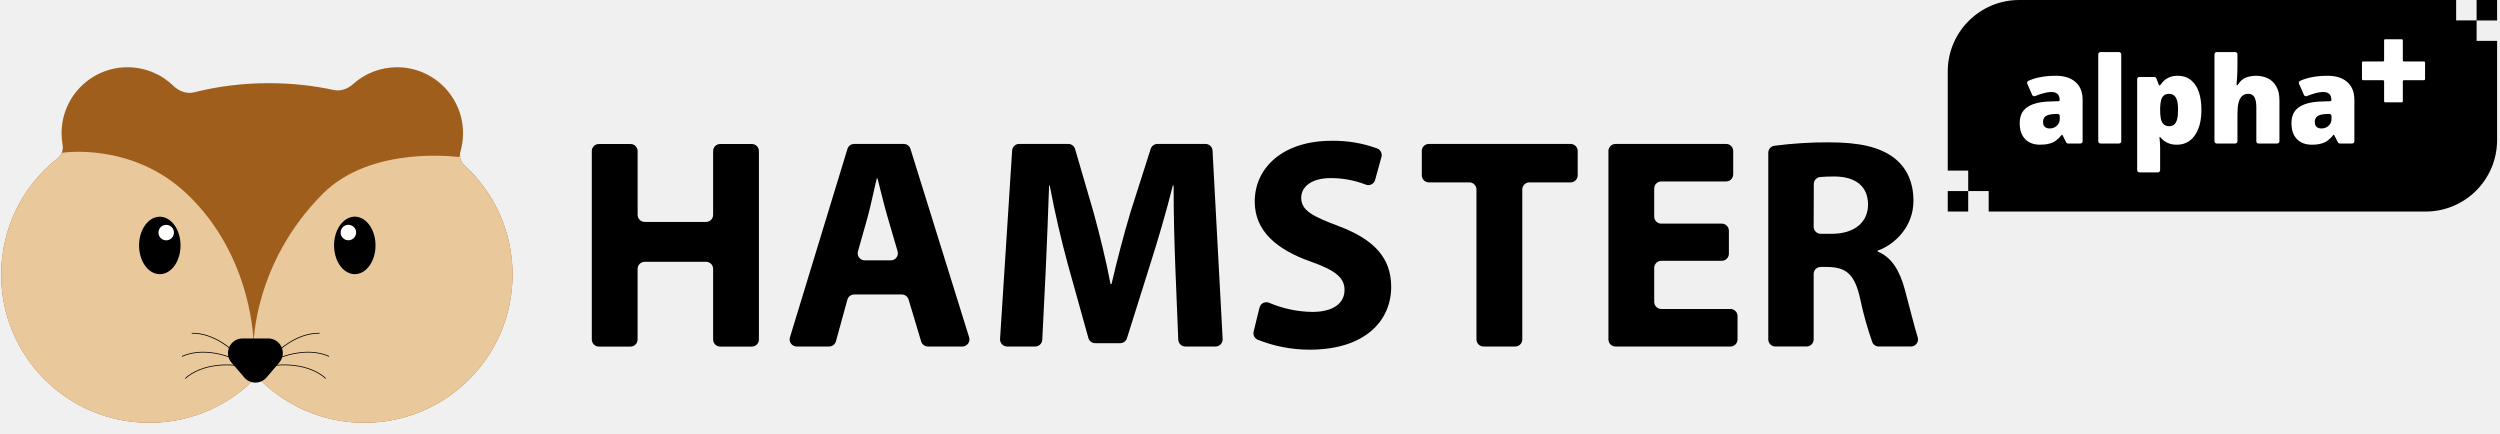
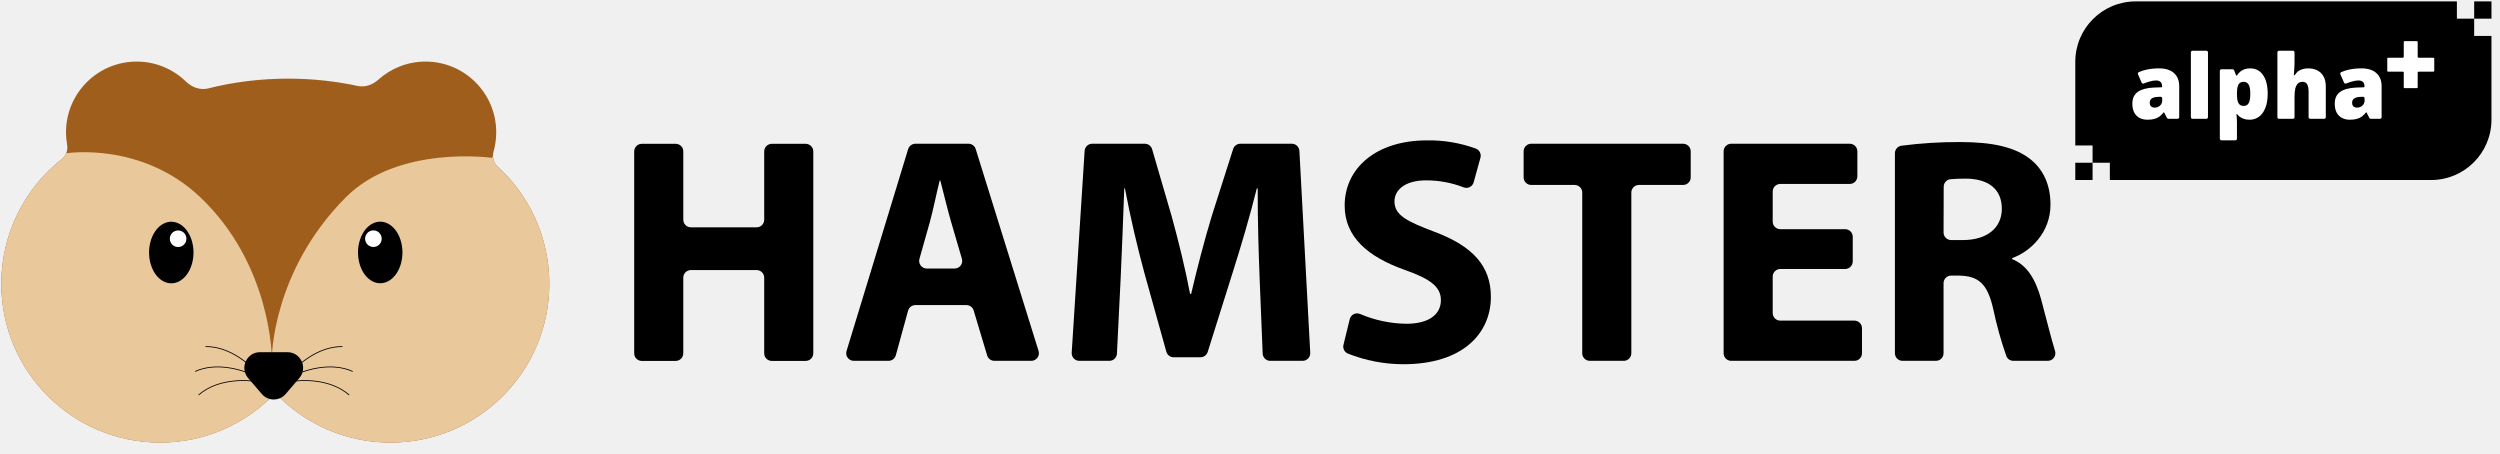
- <svg xmlns="http://www.w3.org/2000/svg" width="225" height="39" viewBox="0 0 225 39" fill="none">
-   <path d="M57.386 13.596V19.334C57.386 19.504 57.453 19.666 57.573 19.786C57.693 19.906 57.855 19.973 58.025 19.973H63.547C63.631 19.973 63.713 19.956 63.791 19.924C63.868 19.891 63.938 19.844 63.996 19.785C64.055 19.726 64.102 19.655 64.133 19.578C64.165 19.501 64.181 19.418 64.181 19.334V13.599C64.181 13.515 64.197 13.431 64.229 13.354C64.261 13.276 64.308 13.206 64.367 13.146C64.427 13.087 64.497 13.04 64.575 13.008C64.652 12.976 64.736 12.96 64.82 12.96H67.666C67.75 12.96 67.833 12.976 67.91 13.009C67.988 13.041 68.058 13.088 68.117 13.147C68.176 13.207 68.223 13.277 68.255 13.354C68.287 13.432 68.303 13.515 68.303 13.599V30.553C68.303 30.637 68.287 30.72 68.255 30.797C68.223 30.875 68.176 30.945 68.117 31.005C68.058 31.064 67.988 31.111 67.91 31.143C67.833 31.175 67.75 31.192 67.666 31.192H64.82C64.736 31.192 64.652 31.176 64.575 31.144C64.497 31.112 64.427 31.065 64.367 31.005C64.308 30.946 64.261 30.875 64.229 30.798C64.197 30.72 64.181 30.637 64.181 30.553V24.198C64.181 24.03 64.114 23.868 63.995 23.749C63.875 23.629 63.714 23.562 63.545 23.562H58.022C57.853 23.562 57.691 23.629 57.571 23.748C57.452 23.868 57.384 24.029 57.383 24.198V30.553C57.384 30.637 57.367 30.72 57.336 30.797C57.304 30.875 57.257 30.945 57.198 31.005C57.139 31.064 57.069 31.111 56.991 31.143C56.914 31.175 56.831 31.192 56.747 31.192H53.9C53.816 31.192 53.733 31.176 53.656 31.144C53.578 31.112 53.507 31.065 53.448 31.005C53.389 30.946 53.342 30.875 53.31 30.798C53.278 30.72 53.261 30.637 53.262 30.553V13.599C53.261 13.515 53.278 13.431 53.31 13.354C53.342 13.276 53.389 13.206 53.448 13.146C53.507 13.087 53.578 13.04 53.656 13.008C53.733 12.976 53.816 12.96 53.9 12.96H56.755C56.922 12.961 57.083 13.029 57.201 13.148C57.319 13.267 57.386 13.428 57.386 13.596V13.596Z" fill="black" />
-   <path d="M76.264 26.972L75.234 30.717C75.197 30.851 75.116 30.97 75.005 31.054C74.895 31.139 74.759 31.184 74.62 31.185H71.704C71.604 31.185 71.506 31.162 71.417 31.117C71.328 31.072 71.25 31.007 71.191 30.927C71.132 30.846 71.092 30.753 71.075 30.655C71.059 30.557 71.065 30.456 71.095 30.36L76.269 13.404C76.308 13.273 76.389 13.159 76.499 13.078C76.608 12.997 76.741 12.953 76.877 12.953H81.333C81.469 12.953 81.602 12.996 81.712 13.077C81.821 13.158 81.902 13.271 81.942 13.401L87.222 30.358C87.252 30.453 87.258 30.555 87.242 30.653C87.225 30.751 87.186 30.845 87.126 30.925C87.067 31.005 86.99 31.071 86.901 31.116C86.812 31.161 86.713 31.185 86.614 31.185H83.512C83.375 31.185 83.241 31.14 83.132 31.058C83.022 30.976 82.942 30.861 82.903 30.729L81.772 26.957C81.733 26.826 81.652 26.711 81.542 26.629C81.433 26.547 81.299 26.503 81.162 26.504H76.88C76.74 26.503 76.604 26.548 76.492 26.633C76.381 26.717 76.3 26.837 76.264 26.972ZM80.172 23.432C80.271 23.432 80.369 23.409 80.457 23.365C80.546 23.321 80.623 23.256 80.682 23.177C80.741 23.098 80.781 23.007 80.799 22.91C80.817 22.812 80.811 22.712 80.784 22.617L79.888 19.558C79.573 18.481 79.251 17.114 78.972 16.047H78.915C78.647 17.119 78.373 18.503 78.081 19.563L77.217 22.622C77.19 22.717 77.185 22.817 77.204 22.913C77.222 23.01 77.262 23.102 77.322 23.18C77.381 23.258 77.458 23.322 77.547 23.366C77.635 23.409 77.732 23.432 77.831 23.432H80.172Z" fill="black" />
-   <path d="M105.786 24.212C105.702 22.001 105.618 19.374 105.628 16.701H105.553C104.972 19.035 104.207 21.627 103.521 23.778L101.427 30.44C101.386 30.569 101.306 30.682 101.197 30.762C101.088 30.842 100.956 30.885 100.82 30.885H98.568C98.429 30.885 98.293 30.84 98.183 30.756C98.072 30.672 97.992 30.554 97.954 30.42L96.12 23.84C95.533 21.694 94.926 19.105 94.476 16.701H94.419C94.327 19.176 94.226 21.996 94.117 24.266L93.805 30.578C93.797 30.742 93.727 30.896 93.608 31.009C93.49 31.122 93.332 31.185 93.169 31.185H90.641C90.554 31.185 90.468 31.167 90.388 31.132C90.308 31.097 90.236 31.047 90.177 30.983C90.117 30.919 90.071 30.845 90.042 30.762C90.012 30.681 90 30.593 90.005 30.506L91.092 13.55C91.102 13.388 91.173 13.236 91.292 13.125C91.41 13.014 91.566 12.953 91.728 12.953H96.147C96.284 12.953 96.418 12.998 96.528 13.081C96.639 13.163 96.719 13.279 96.758 13.411L98.402 19.048C98.979 21.137 99.541 23.427 99.949 25.566H100.036C100.531 23.454 101.152 21.05 101.768 19.02L103.563 13.396C103.605 13.268 103.685 13.156 103.794 13.076C103.903 12.996 104.035 12.953 104.17 12.953H108.492C108.655 12.953 108.812 13.015 108.931 13.128C109.049 13.24 109.12 13.394 109.128 13.557L110.039 30.514C110.043 30.6 110.03 30.687 110 30.768C109.97 30.849 109.924 30.923 109.865 30.986C109.805 31.048 109.733 31.098 109.654 31.133C109.575 31.167 109.489 31.185 109.403 31.185H106.68C106.515 31.185 106.357 31.121 106.238 31.007C106.12 30.893 106.05 30.738 106.044 30.573L105.786 24.212Z" fill="black" />
-   <path d="M113.355 27.683C113.377 27.593 113.418 27.509 113.476 27.437C113.534 27.365 113.607 27.306 113.69 27.265C113.773 27.224 113.864 27.202 113.957 27.2C114.049 27.198 114.141 27.215 114.226 27.252C115.456 27.777 116.776 28.055 118.113 28.072C120.004 28.072 121.009 27.285 121.009 26.091C121.009 24.97 120.137 24.312 117.957 23.542C114.914 22.462 112.926 20.806 112.926 18.143C112.926 15.034 115.536 12.672 119.823 12.672C121.228 12.645 122.625 12.878 123.945 13.36C124.093 13.418 124.214 13.528 124.285 13.67C124.357 13.811 124.373 13.975 124.331 14.127L123.761 16.19C123.739 16.275 123.698 16.355 123.643 16.424C123.588 16.492 123.518 16.549 123.44 16.589C123.361 16.63 123.275 16.653 123.186 16.658C123.098 16.663 123.01 16.649 122.927 16.618C121.918 16.226 120.844 16.026 119.761 16.029C117.966 16.029 117.11 16.86 117.11 17.791C117.11 18.95 118.12 19.462 120.484 20.353C123.702 21.561 125.207 23.237 125.207 25.814C125.207 28.857 122.875 31.471 117.858 31.471C116.258 31.47 114.672 31.165 113.186 30.572C113.048 30.511 112.936 30.403 112.871 30.267C112.806 30.13 112.791 29.975 112.83 29.829L113.355 27.683Z" fill="black" />
-   <path d="M132.243 16.414H128.6C128.516 16.414 128.433 16.398 128.355 16.366C128.278 16.334 128.208 16.287 128.148 16.228C128.089 16.169 128.042 16.099 128.01 16.022C127.977 15.944 127.961 15.861 127.961 15.778V13.592C127.961 13.508 127.977 13.425 128.009 13.347C128.041 13.269 128.088 13.199 128.147 13.139C128.207 13.08 128.277 13.033 128.355 13.001C128.432 12.969 128.516 12.953 128.6 12.953H141.356C141.439 12.953 141.522 12.97 141.6 13.002C141.677 13.034 141.747 13.081 141.806 13.14C141.865 13.2 141.912 13.27 141.944 13.348C141.976 13.425 141.992 13.508 141.992 13.592V15.778C141.992 15.946 141.925 16.108 141.806 16.227C141.686 16.347 141.524 16.414 141.356 16.414H137.642C137.559 16.414 137.476 16.43 137.398 16.462C137.321 16.495 137.251 16.542 137.192 16.601C137.133 16.66 137.086 16.731 137.054 16.808C137.022 16.886 137.006 16.969 137.006 17.052V30.546C137.007 30.63 136.99 30.713 136.959 30.79C136.927 30.868 136.88 30.938 136.821 30.998C136.762 31.057 136.691 31.104 136.614 31.136C136.537 31.168 136.454 31.185 136.37 31.185H133.518C133.435 31.185 133.352 31.168 133.274 31.136C133.197 31.104 133.127 31.057 133.068 30.998C133.009 30.938 132.962 30.868 132.93 30.79C132.898 30.713 132.882 30.63 132.882 30.546V17.052C132.882 16.969 132.866 16.886 132.834 16.808C132.801 16.731 132.754 16.66 132.695 16.601C132.636 16.542 132.565 16.495 132.488 16.462C132.41 16.43 132.327 16.414 132.243 16.414Z" fill="black" />
-   <path d="M154.962 23.471H149.516C149.347 23.472 149.185 23.54 149.066 23.659C148.946 23.779 148.879 23.941 148.879 24.11V27.17C148.879 27.253 148.895 27.336 148.927 27.414C148.959 27.491 149.006 27.562 149.065 27.621C149.124 27.68 149.194 27.727 149.272 27.76C149.349 27.792 149.432 27.808 149.516 27.808H155.741C155.91 27.808 156.072 27.875 156.191 27.995C156.311 28.114 156.378 28.276 156.378 28.445V30.546C156.378 30.63 156.362 30.713 156.33 30.79C156.298 30.868 156.251 30.938 156.192 30.998C156.133 31.057 156.063 31.104 155.985 31.136C155.908 31.168 155.825 31.185 155.741 31.185H145.394C145.31 31.185 145.227 31.168 145.15 31.136C145.073 31.104 145.002 31.057 144.943 30.998C144.884 30.938 144.837 30.868 144.806 30.79C144.774 30.713 144.757 30.63 144.758 30.546V13.592C144.757 13.508 144.774 13.425 144.806 13.348C144.837 13.27 144.884 13.2 144.943 13.14C145.002 13.081 145.073 13.034 145.15 13.002C145.227 12.97 145.31 12.953 145.394 12.953H155.35C155.52 12.953 155.682 13.02 155.802 13.14C155.922 13.26 155.989 13.422 155.989 13.592V15.694C155.988 15.862 155.921 16.024 155.801 16.143C155.681 16.263 155.519 16.33 155.35 16.33H149.516C149.432 16.33 149.349 16.346 149.272 16.378C149.194 16.41 149.124 16.457 149.065 16.517C149.006 16.576 148.959 16.647 148.927 16.724C148.895 16.802 148.879 16.884 148.879 16.968V19.491C148.879 19.66 148.946 19.821 149.066 19.941C149.185 20.06 149.347 20.127 149.516 20.127H154.962C155.131 20.128 155.293 20.195 155.413 20.315C155.532 20.434 155.6 20.596 155.6 20.766V22.835C155.6 23.004 155.532 23.166 155.412 23.285C155.293 23.404 155.131 23.471 154.962 23.471V23.471Z" fill="black" />
-   <path d="M159.145 13.749C159.145 13.595 159.201 13.446 159.303 13.33C159.405 13.213 159.546 13.138 159.699 13.118C161.332 12.906 162.976 12.803 164.623 12.811C167.326 12.811 169.22 13.224 170.522 14.254C171.611 15.121 172.21 16.4 172.21 18.076C172.21 20.386 170.559 21.995 168.992 22.557V22.643C170.257 23.153 170.972 24.361 171.428 26.037C171.849 27.58 172.262 29.297 172.594 30.36C172.623 30.455 172.63 30.556 172.613 30.654C172.596 30.752 172.557 30.845 172.498 30.926C172.438 31.006 172.361 31.071 172.272 31.116C172.183 31.161 172.084 31.184 171.985 31.184H169.093C168.967 31.186 168.843 31.149 168.737 31.079C168.632 31.008 168.551 30.908 168.504 30.79C168.061 29.529 167.701 28.241 167.425 26.933C166.93 24.656 166.15 24.047 164.454 24.025H163.865C163.696 24.025 163.534 24.093 163.415 24.213C163.296 24.332 163.229 24.494 163.229 24.663V30.545C163.229 30.629 163.213 30.712 163.181 30.79C163.149 30.867 163.102 30.938 163.043 30.997C162.983 31.057 162.913 31.104 162.835 31.136C162.758 31.168 162.674 31.184 162.59 31.184H159.781C159.697 31.184 159.614 31.167 159.537 31.135C159.459 31.103 159.389 31.056 159.33 30.997C159.271 30.937 159.224 30.867 159.192 30.789C159.16 30.712 159.144 30.629 159.145 30.545V13.749ZM163.229 20.406C163.229 20.574 163.296 20.736 163.415 20.855C163.535 20.975 163.696 21.042 163.865 21.042H164.855C166.9 21.042 168.123 20 168.123 18.415C168.123 16.747 166.979 15.893 165.096 15.883C164.556 15.883 164.138 15.903 163.823 15.932C163.664 15.946 163.516 16.018 163.408 16.136C163.3 16.253 163.241 16.407 163.241 16.566L163.229 20.406Z" fill="black" />
-   <path d="M17.484 8.305C16.812 8.476 16.11 8.214 15.613 7.731C14.544 6.692 13.085 6.052 11.476 6.052C8.198 6.052 5.541 8.709 5.541 11.988C5.541 12.344 5.572 12.694 5.632 13.033C5.712 13.479 5.558 13.946 5.202 14.227C2.098 16.669 0.105 20.459 0.105 24.714C0.105 32.08 6.077 38.051 13.443 38.051C17.252 38.051 20.688 36.454 23.118 33.894C25.549 36.454 28.985 38.051 32.794 38.051C40.16 38.051 46.131 32.08 46.131 24.714C46.131 20.811 44.455 17.3 41.783 14.861C41.438 14.546 41.323 14.053 41.45 13.604C41.595 13.09 41.672 12.548 41.672 11.988C41.672 8.709 39.015 6.052 35.736 6.052C34.209 6.052 32.816 6.629 31.765 7.576C31.292 8.002 30.654 8.234 30.033 8.099C28.193 7.7 26.232 7.485 24.197 7.485C21.835 7.485 19.573 7.775 17.484 8.305Z" fill="#A05E1C" />
-   <path d="M5.571 13.718C5.497 13.915 5.372 14.092 5.202 14.227C2.098 16.669 0.105 20.459 0.105 24.714C0.105 32.08 6.077 38.051 13.443 38.051C17.252 38.051 20.688 36.455 23.118 33.894C25.549 36.455 28.985 38.051 32.794 38.051C40.16 38.051 46.131 32.08 46.131 24.714C46.131 20.811 44.455 17.3 41.783 14.861C41.523 14.624 41.394 14.286 41.4 13.941L41.331 14.139C41.331 14.139 33.465 13.016 29.05 17.441C22.824 23.679 22.824 30.969 22.824 30.969C22.824 30.969 22.824 23.139 16.811 17.441C11.871 12.758 5.598 13.749 5.598 13.749L5.571 13.718Z" fill="#E9C89C" />
-   <path d="M21.986 33.974C22.511 34.587 23.459 34.587 23.984 33.974L25.135 32.632C25.867 31.779 25.26 30.459 24.136 30.459H21.834C20.71 30.459 20.103 31.779 20.835 32.632L21.986 33.974Z" fill="black" />
-   <path d="M32.569 24.517C33.537 24.028 34.037 22.544 33.684 21.202C33.332 19.86 32.261 19.168 31.293 19.657C30.324 20.145 29.825 21.629 30.177 22.971C30.53 24.313 31.601 25.005 32.569 24.517Z" fill="black" />
-   <path d="M31.593 21.584C31.955 21.452 32.141 21.052 32.01 20.69C31.878 20.328 31.478 20.142 31.116 20.273C30.754 20.405 30.568 20.805 30.699 21.167C30.831 21.529 31.231 21.715 31.593 21.584Z" fill="white" />
-   <path d="M13.744 24.521C12.775 24.033 12.276 22.549 12.628 21.207C12.981 19.865 14.052 19.173 15.02 19.661C15.988 20.15 16.488 21.634 16.135 22.976C15.783 24.318 14.712 25.01 13.744 24.521Z" fill="black" />
-   <path d="M14.72 21.588C14.358 21.457 14.171 21.057 14.303 20.695C14.435 20.333 14.835 20.146 15.197 20.278C15.558 20.41 15.745 20.81 15.613 21.172C15.481 21.534 15.081 21.72 14.72 21.588Z" fill="white" />
-   <path fill-rule="evenodd" clip-rule="evenodd" d="M25.959 30.926C25.164 31.442 24.549 32.066 24.227 32.483L24.172 32.441C24.499 32.018 25.12 31.388 25.921 30.868C26.723 30.348 27.708 29.936 28.763 29.956L28.762 30.025C27.726 30.006 26.754 30.411 25.959 30.926Z" fill="black" />
-   <path fill-rule="evenodd" clip-rule="evenodd" d="M26.673 31.823C25.739 31.981 24.927 32.31 24.465 32.565L24.432 32.505C24.9 32.246 25.72 31.914 26.662 31.755C27.604 31.596 28.671 31.609 29.632 32.045L29.604 32.108C28.66 31.679 27.607 31.665 26.673 31.823Z" fill="black" />
-   <path fill-rule="evenodd" clip-rule="evenodd" d="M26.586 32.942C25.647 32.815 24.774 32.888 24.257 32.994L24.243 32.927C24.767 32.819 25.648 32.746 26.595 32.874C27.542 33.002 28.558 33.332 29.345 34.034L29.299 34.086C28.525 33.396 27.525 33.069 26.586 32.942Z" fill="black" />
-   <path fill-rule="evenodd" clip-rule="evenodd" d="M20.056 30.926C20.851 31.442 21.466 32.066 21.789 32.483L21.844 32.441C21.517 32.018 20.896 31.388 20.094 30.868C19.293 30.348 18.307 29.936 17.252 29.956L17.254 30.025C18.29 30.006 19.262 30.411 20.056 30.926Z" fill="black" />
-   <path fill-rule="evenodd" clip-rule="evenodd" d="M19.327 31.823C20.261 31.981 21.073 32.31 21.535 32.565L21.568 32.505C21.1 32.246 20.28 31.914 19.338 31.755C18.396 31.596 17.329 31.609 16.368 32.045L16.396 32.108C17.34 31.679 18.393 31.665 19.327 31.823Z" fill="black" />
-   <path fill-rule="evenodd" clip-rule="evenodd" d="M19.406 32.942C20.345 32.815 21.219 32.888 21.735 32.994L21.749 32.927C21.225 32.819 20.344 32.746 19.397 32.874C18.45 33.002 17.435 33.332 16.647 34.034L16.693 34.086C17.467 33.396 18.467 33.069 19.406 32.942Z" fill="black" />
-   <path fill-rule="evenodd" clip-rule="evenodd" d="M181.73 0H221.053V1.838H222.895V0H224.738V12.606C224.738 16.159 221.858 19.04 218.305 19.04H175.297V17.197H177.139V19.039H178.982V17.197H177.139V15.354H175.297V6.433C175.297 2.88 178.177 0 181.73 0ZM224.738 1.839H222.895V3.681H224.738V1.839Z" fill="black" />
-   <path d="M212.578 5.632C212.578 5.577 212.622 5.533 212.677 5.533H214.471C214.525 5.533 214.57 5.489 214.57 5.434V3.63C214.57 3.576 214.614 3.531 214.669 3.531H216.155C216.21 3.531 216.254 3.576 216.254 3.63V5.434C216.254 5.489 216.299 5.533 216.353 5.533H218.157C218.212 5.533 218.256 5.577 218.256 5.632V7.118C218.256 7.173 218.212 7.217 218.157 7.217H216.353C216.299 7.217 216.254 7.262 216.254 7.317V9.11C216.254 9.165 216.21 9.209 216.155 9.209H214.669C214.614 9.209 214.57 9.165 214.57 9.11V7.317C214.57 7.262 214.525 7.217 214.471 7.217H212.677C212.622 7.217 212.578 7.173 212.578 7.118V5.632Z" fill="white" />
-   <path d="M185.022 6.82C185.78 6.82 186.372 7.007 186.797 7.383C187.223 7.758 187.436 8.292 187.436 8.985V12.716C187.436 12.826 187.347 12.915 187.237 12.915H186.129C186.054 12.915 185.986 12.873 185.952 12.806L185.617 12.147C185.611 12.133 185.597 12.125 185.582 12.125V12.125C185.57 12.125 185.559 12.131 185.551 12.14C185.389 12.343 185.22 12.511 185.043 12.645C184.87 12.775 184.668 12.869 184.437 12.926C184.206 12.991 183.925 13.024 183.592 13.024C183.246 13.024 182.936 12.955 182.661 12.818C182.387 12.674 182.17 12.461 182.012 12.179C181.853 11.89 181.773 11.526 181.773 11.086C181.773 10.443 181.994 9.967 182.434 9.656C182.881 9.346 183.528 9.173 184.372 9.137L185.282 9.107C185.33 9.105 185.368 9.066 185.368 9.018V9.018C185.368 8.75 185.303 8.563 185.173 8.455C185.043 8.339 184.867 8.281 184.643 8.281C184.405 8.281 184.141 8.325 183.852 8.411C183.624 8.474 183.393 8.553 183.159 8.648C183.057 8.689 182.94 8.643 182.895 8.542L182.454 7.531C182.412 7.435 182.452 7.323 182.547 7.279C182.85 7.14 183.184 7.033 183.549 6.96C183.989 6.866 184.48 6.82 185.022 6.82ZM184.903 10.263C184.527 10.277 184.26 10.346 184.101 10.468C183.95 10.584 183.874 10.75 183.874 10.966C183.874 11.169 183.928 11.32 184.036 11.421C184.145 11.515 184.289 11.562 184.47 11.562C184.722 11.562 184.935 11.483 185.108 11.324C185.289 11.165 185.379 10.959 185.379 10.707V10.45C185.379 10.336 185.284 10.245 185.171 10.251L184.903 10.263Z" fill="white" />
-   <path d="M190.912 12.716C190.912 12.826 190.823 12.915 190.713 12.915H189.044C188.934 12.915 188.844 12.826 188.844 12.716V4.886C188.844 4.776 188.934 4.687 189.044 4.687H190.713C190.823 4.687 190.912 4.776 190.912 4.886V12.716Z" fill="white" />
-   <path d="M196.004 6.82C196.668 6.82 197.188 7.087 197.563 7.621C197.939 8.148 198.126 8.909 198.126 9.905C198.126 10.584 198.029 11.158 197.834 11.627C197.646 12.089 197.386 12.439 197.054 12.677C196.729 12.908 196.358 13.024 195.939 13.024C195.658 13.024 195.419 12.988 195.224 12.915C195.03 12.843 194.867 12.757 194.737 12.656C194.613 12.552 194.509 12.449 194.425 12.346C194.417 12.336 194.405 12.331 194.393 12.331V12.331C194.368 12.331 194.35 12.352 194.352 12.376C194.365 12.5 194.378 12.633 194.391 12.775C194.405 12.934 194.412 13.118 194.412 13.327V15.315C194.412 15.425 194.323 15.514 194.213 15.514H192.544C192.433 15.514 192.344 15.425 192.344 15.315V7.127C192.344 7.017 192.433 6.928 192.544 6.928H193.886C193.968 6.928 194.042 6.979 194.072 7.055L194.295 7.635C194.307 7.666 194.336 7.686 194.369 7.686V7.686C194.396 7.686 194.421 7.672 194.436 7.649C194.532 7.505 194.643 7.373 194.77 7.253C194.914 7.123 195.087 7.018 195.289 6.939C195.491 6.859 195.73 6.82 196.004 6.82ZM195.224 8.444C195.022 8.444 194.863 8.494 194.748 8.595C194.633 8.689 194.549 8.83 194.499 9.018C194.448 9.205 194.42 9.443 194.412 9.732V9.895C194.412 10.212 194.434 10.479 194.477 10.696C194.528 10.912 194.614 11.078 194.737 11.194C194.86 11.302 195.026 11.356 195.235 11.356C195.408 11.356 195.553 11.309 195.668 11.216C195.791 11.114 195.881 10.956 195.939 10.739C195.997 10.523 196.026 10.238 196.026 9.884C196.026 9.357 195.957 8.985 195.82 8.769C195.683 8.552 195.484 8.444 195.224 8.444Z" fill="white" />
-   <path d="M201.37 5.856C201.37 6.296 201.359 6.668 201.337 6.971C201.319 7.236 201.302 7.445 201.289 7.6C201.286 7.634 201.313 7.664 201.348 7.664V7.664C201.368 7.664 201.387 7.654 201.398 7.636C201.524 7.44 201.662 7.283 201.814 7.166C201.98 7.043 202.164 6.957 202.366 6.906C202.568 6.848 202.788 6.82 203.027 6.82C203.424 6.82 203.781 6.895 204.098 7.047C204.416 7.199 204.669 7.437 204.856 7.762C205.051 8.079 205.149 8.498 205.149 9.018V12.716C205.149 12.826 205.06 12.915 204.949 12.915H203.269C203.159 12.915 203.07 12.826 203.07 12.716V9.646C203.07 9.249 203.012 8.949 202.897 8.747C202.781 8.545 202.601 8.444 202.355 8.444C202.11 8.444 201.915 8.516 201.771 8.66C201.626 8.805 201.521 9.014 201.457 9.288C201.399 9.555 201.37 9.887 201.37 10.284V12.716C201.37 12.826 201.281 12.915 201.171 12.915H199.501C199.391 12.915 199.302 12.826 199.302 12.716V4.886C199.302 4.776 199.391 4.687 199.501 4.687H201.171C201.281 4.687 201.37 4.776 201.37 4.886V5.856Z" fill="white" />
-   <path d="M209.479 6.82C210.237 6.82 210.829 7.007 211.255 7.383C211.681 7.758 211.893 8.292 211.893 8.985V12.716C211.893 12.826 211.804 12.915 211.694 12.915H210.587C210.512 12.915 210.443 12.873 210.409 12.806L210.075 12.147C210.068 12.133 210.054 12.125 210.039 12.125V12.125C210.027 12.125 210.016 12.131 210.008 12.14C209.846 12.343 209.677 12.511 209.501 12.645C209.327 12.775 209.125 12.869 208.894 12.926C208.663 12.991 208.382 13.024 208.05 13.024C207.703 13.024 207.393 12.955 207.118 12.818C206.844 12.674 206.628 12.461 206.469 12.179C206.31 11.89 206.231 11.526 206.231 11.086C206.231 10.443 206.451 9.967 206.891 9.656C207.339 9.346 207.985 9.173 208.829 9.137L209.739 9.107C209.787 9.105 209.825 9.066 209.825 9.018V9.018C209.825 8.75 209.76 8.563 209.63 8.455C209.501 8.339 209.324 8.281 209.1 8.281C208.862 8.281 208.598 8.325 208.31 8.411C208.081 8.474 207.85 8.553 207.616 8.648C207.514 8.689 207.397 8.643 207.353 8.542L206.911 7.531C206.87 7.435 206.909 7.323 207.004 7.279C207.307 7.14 207.642 7.033 208.006 6.96C208.447 6.866 208.938 6.82 209.479 6.82ZM209.36 10.263C208.984 10.277 208.717 10.346 208.559 10.468C208.407 10.584 208.331 10.75 208.331 10.966C208.331 11.169 208.385 11.32 208.494 11.421C208.602 11.515 208.746 11.562 208.927 11.562C209.179 11.562 209.392 11.483 209.566 11.324C209.746 11.165 209.836 10.959 209.836 10.707V10.45C209.836 10.336 209.741 10.245 209.628 10.251L209.36 10.263Z" fill="white" />
+ <svg xmlns="http://www.w3.org/2000/svg" width="204" height="37" viewBox="0 0 204 37" fill="none">
+   <path d="M55.757 12.354V17.93C55.757 18.094 55.822 18.252 55.939 18.369C56.055 18.485 56.213 18.55 56.378 18.55H61.744C61.825 18.55 61.905 18.534 61.98 18.502C62.055 18.471 62.123 18.425 62.18 18.367C62.237 18.31 62.282 18.242 62.313 18.166C62.344 18.091 62.36 18.011 62.359 17.93V12.357C62.359 12.275 62.375 12.194 62.406 12.119C62.437 12.044 62.483 11.975 62.54 11.917C62.598 11.86 62.667 11.814 62.742 11.783C62.817 11.752 62.898 11.736 62.98 11.736H65.746C65.827 11.736 65.908 11.752 65.983 11.784C66.058 11.815 66.126 11.861 66.184 11.918C66.241 11.976 66.287 12.044 66.318 12.12C66.349 12.195 66.364 12.275 66.364 12.357V28.83C66.364 28.911 66.349 28.992 66.318 29.067C66.287 29.143 66.241 29.211 66.184 29.269C66.126 29.326 66.058 29.372 65.983 29.403C65.908 29.434 65.827 29.451 65.746 29.451H62.98C62.898 29.451 62.817 29.435 62.742 29.404C62.667 29.373 62.598 29.327 62.54 29.27C62.483 29.212 62.437 29.143 62.406 29.068C62.375 28.992 62.359 28.912 62.359 28.83V22.656C62.359 22.492 62.294 22.335 62.178 22.219C62.062 22.103 61.905 22.038 61.741 22.038H56.375C56.211 22.038 56.054 22.103 55.937 22.219C55.821 22.334 55.755 22.492 55.755 22.656V28.83C55.755 28.911 55.739 28.992 55.708 29.067C55.677 29.143 55.632 29.211 55.574 29.269C55.517 29.326 55.449 29.372 55.374 29.403C55.298 29.434 55.218 29.451 55.136 29.451H52.37C52.289 29.451 52.208 29.435 52.133 29.404C52.057 29.373 51.989 29.327 51.931 29.27C51.873 29.212 51.828 29.143 51.797 29.068C51.766 28.992 51.75 28.912 51.75 28.83V12.357C51.75 12.275 51.766 12.194 51.797 12.119C51.828 12.044 51.873 11.975 51.931 11.917C51.989 11.86 52.057 11.814 52.133 11.783C52.208 11.752 52.289 11.736 52.37 11.736H55.144C55.307 11.738 55.463 11.803 55.578 11.919C55.693 12.035 55.757 12.191 55.757 12.354V12.354Z" fill="black" />
+   <path d="M74.1 25.35L73.1 28.989C73.064 29.12 72.986 29.235 72.878 29.317C72.77 29.399 72.639 29.443 72.503 29.444H69.67C69.573 29.444 69.478 29.421 69.391 29.378C69.305 29.334 69.229 29.271 69.172 29.193C69.114 29.115 69.076 29.024 69.059 28.929C69.043 28.833 69.05 28.735 69.078 28.643L74.105 12.167C74.144 12.04 74.222 11.93 74.329 11.851C74.435 11.772 74.564 11.729 74.697 11.729H79.026C79.159 11.729 79.287 11.771 79.394 11.85C79.5 11.928 79.579 12.039 79.618 12.165L84.748 28.64C84.777 28.733 84.783 28.831 84.767 28.927C84.751 29.023 84.712 29.113 84.655 29.191C84.597 29.269 84.522 29.333 84.436 29.377C84.349 29.421 84.254 29.444 84.157 29.444H81.143C81.01 29.444 80.88 29.4 80.774 29.321C80.667 29.241 80.589 29.129 80.551 29.001L79.452 25.336C79.414 25.208 79.336 25.097 79.229 25.017C79.123 24.938 78.993 24.895 78.86 24.895H74.699C74.563 24.895 74.431 24.939 74.323 25.021C74.214 25.103 74.136 25.219 74.1 25.35ZM77.898 21.911C77.994 21.911 78.089 21.889 78.175 21.846C78.261 21.803 78.336 21.74 78.393 21.664C78.451 21.587 78.49 21.498 78.507 21.403C78.524 21.309 78.519 21.212 78.492 21.119L77.622 18.146C77.316 17.1 77.004 15.773 76.732 14.736H76.676C76.417 15.777 76.15 17.122 75.866 18.151L75.026 21.124C75 21.216 74.996 21.313 75.014 21.407C75.032 21.501 75.071 21.59 75.129 21.666C75.186 21.742 75.261 21.804 75.347 21.847C75.433 21.889 75.527 21.911 75.623 21.911H77.898Z" fill="black" />
+   <path d="M102.784 22.668C102.702 20.52 102.62 17.968 102.63 15.371H102.557C101.992 17.639 101.249 20.157 100.583 22.247L98.548 28.72C98.509 28.845 98.43 28.955 98.324 29.033C98.218 29.111 98.09 29.153 97.959 29.153H95.77C95.635 29.152 95.504 29.108 95.396 29.027C95.288 28.945 95.21 28.831 95.174 28.701L93.391 22.308C92.821 20.222 92.232 17.706 91.794 15.371H91.739C91.65 17.776 91.551 20.516 91.445 22.721L91.142 28.854C91.135 29.013 91.067 29.163 90.951 29.273C90.836 29.383 90.683 29.444 90.524 29.444H88.069C87.984 29.444 87.9 29.426 87.823 29.392C87.745 29.359 87.675 29.309 87.617 29.248C87.559 29.186 87.515 29.113 87.486 29.033C87.457 28.954 87.445 28.869 87.45 28.785L88.506 12.309C88.516 12.152 88.585 12.005 88.7 11.897C88.815 11.789 88.967 11.729 89.124 11.729H93.418C93.552 11.73 93.682 11.773 93.789 11.853C93.896 11.934 93.974 12.046 94.012 12.175L95.609 17.651C96.169 19.681 96.715 21.906 97.112 23.984H97.196C97.677 21.932 98.281 19.597 98.88 17.625L100.624 12.16C100.664 12.035 100.742 11.926 100.848 11.849C100.954 11.772 101.082 11.73 101.213 11.729H105.412C105.571 11.729 105.724 11.79 105.839 11.899C105.954 12.009 106.022 12.158 106.031 12.316L106.916 28.792C106.92 28.876 106.907 28.96 106.878 29.038C106.849 29.117 106.804 29.189 106.746 29.25C106.688 29.311 106.619 29.36 106.542 29.393C106.465 29.426 106.382 29.444 106.298 29.444H103.652C103.492 29.444 103.338 29.382 103.223 29.271C103.108 29.16 103.04 29.009 103.034 28.85L102.784 22.668Z" fill="black" />
+   <path d="M110.14 26.041C110.162 25.954 110.202 25.872 110.258 25.802C110.315 25.732 110.385 25.675 110.466 25.635C110.547 25.596 110.635 25.574 110.725 25.572C110.815 25.569 110.904 25.587 110.987 25.623C112.181 26.132 113.464 26.403 114.763 26.419C116.6 26.419 117.577 25.654 117.577 24.495C117.577 23.405 116.73 22.765 114.611 22.017C111.655 20.969 109.724 19.36 109.724 16.772C109.724 13.751 112.259 11.456 116.425 11.456C117.789 11.43 119.147 11.657 120.429 12.125C120.573 12.181 120.691 12.288 120.76 12.425C120.83 12.563 120.845 12.722 120.805 12.87L120.251 14.874C120.229 14.957 120.19 15.034 120.136 15.101C120.082 15.168 120.015 15.223 119.939 15.262C119.862 15.301 119.778 15.324 119.693 15.329C119.607 15.334 119.521 15.32 119.441 15.29C118.46 14.909 117.417 14.715 116.365 14.717C114.621 14.717 113.789 15.526 113.789 16.43C113.789 17.556 114.77 18.053 117.067 18.919C120.194 20.093 121.656 21.721 121.656 24.225C121.656 27.181 119.39 29.721 114.515 29.721C112.96 29.72 111.42 29.424 109.976 28.848C109.842 28.789 109.734 28.683 109.67 28.551C109.607 28.419 109.592 28.268 109.63 28.127L110.14 26.041Z" fill="black" />
+   <path d="M128.489 15.092H124.949C124.867 15.092 124.787 15.076 124.711 15.046C124.636 15.015 124.568 14.969 124.51 14.912C124.452 14.854 124.407 14.786 124.375 14.711C124.344 14.636 124.328 14.555 124.328 14.474V12.35C124.328 12.268 124.344 12.188 124.375 12.112C124.406 12.037 124.452 11.968 124.509 11.911C124.567 11.853 124.635 11.807 124.711 11.776C124.786 11.745 124.867 11.729 124.949 11.729H137.343C137.424 11.729 137.505 11.746 137.58 11.777C137.655 11.808 137.723 11.854 137.781 11.911C137.838 11.969 137.883 12.037 137.914 12.113C137.945 12.188 137.961 12.269 137.961 12.35V14.474C137.961 14.638 137.896 14.795 137.78 14.911C137.664 15.027 137.507 15.092 137.343 15.092H133.735C133.653 15.092 133.573 15.108 133.498 15.139C133.423 15.17 133.354 15.216 133.297 15.274C133.239 15.332 133.194 15.4 133.163 15.475C133.132 15.55 133.116 15.631 133.117 15.713V28.823C133.117 28.905 133.101 28.985 133.07 29.061C133.039 29.136 132.994 29.204 132.937 29.262C132.879 29.32 132.811 29.365 132.736 29.396C132.661 29.428 132.58 29.444 132.499 29.444H129.728C129.646 29.444 129.566 29.428 129.491 29.396C129.416 29.365 129.347 29.32 129.29 29.262C129.232 29.204 129.187 29.136 129.156 29.061C129.125 28.985 129.109 28.905 129.11 28.823V15.713C129.11 15.631 129.094 15.55 129.062 15.475C129.031 15.4 128.986 15.331 128.928 15.274C128.87 15.216 128.802 15.17 128.727 15.139C128.651 15.108 128.571 15.092 128.489 15.092Z" fill="black" />
+   <path d="M150.563 21.949H145.271C145.107 21.95 144.95 22.015 144.834 22.132C144.718 22.248 144.653 22.405 144.653 22.57V25.543C144.653 25.624 144.669 25.704 144.699 25.78C144.73 25.855 144.776 25.924 144.833 25.981C144.891 26.039 144.959 26.085 145.034 26.116C145.109 26.147 145.19 26.163 145.271 26.163H151.32C151.484 26.163 151.641 26.228 151.757 26.344C151.873 26.46 151.938 26.617 151.938 26.781V28.823C151.939 28.905 151.923 28.985 151.892 29.061C151.861 29.136 151.816 29.204 151.758 29.262C151.701 29.32 151.633 29.365 151.557 29.396C151.482 29.428 151.402 29.444 151.32 29.444H141.267C141.185 29.444 141.105 29.428 141.029 29.396C140.954 29.365 140.886 29.32 140.829 29.262C140.771 29.204 140.726 29.136 140.695 29.061C140.664 28.985 140.648 28.905 140.648 28.823V12.35C140.648 12.269 140.664 12.188 140.695 12.113C140.726 12.037 140.771 11.969 140.829 11.911C140.886 11.854 140.954 11.808 141.029 11.777C141.105 11.745 141.185 11.729 141.267 11.729H150.94C151.105 11.729 151.263 11.795 151.379 11.911C151.495 12.028 151.561 12.185 151.561 12.35V14.392C151.56 14.556 151.494 14.713 151.378 14.829C151.262 14.945 151.104 15.01 150.94 15.01H145.271C145.19 15.01 145.109 15.026 145.034 15.057C144.959 15.089 144.891 15.134 144.833 15.192C144.776 15.25 144.73 15.318 144.699 15.393C144.669 15.469 144.653 15.549 144.653 15.631V18.082C144.653 18.245 144.718 18.403 144.834 18.519C144.95 18.635 145.107 18.7 145.271 18.7H150.563C150.727 18.7 150.884 18.766 151.001 18.882C151.117 18.998 151.183 19.156 151.183 19.32V21.331C151.183 21.495 151.117 21.652 151.001 21.768C150.884 21.884 150.727 21.949 150.563 21.949Z" fill="black" />
+   <path d="M154.625 12.503C154.625 12.353 154.68 12.208 154.779 12.095C154.878 11.982 155.015 11.909 155.164 11.889C156.75 11.683 158.348 11.584 159.948 11.591C162.574 11.591 164.414 11.993 165.679 12.993C166.738 13.835 167.32 15.079 167.32 16.707C167.32 18.951 165.715 20.515 164.193 21.061V21.145C165.422 21.64 166.117 22.814 166.56 24.442C166.968 25.941 167.37 27.61 167.692 28.642C167.721 28.734 167.728 28.832 167.711 28.928C167.695 29.023 167.657 29.114 167.599 29.192C167.542 29.27 167.466 29.333 167.38 29.377C167.293 29.42 167.198 29.443 167.101 29.442H164.291C164.169 29.444 164.048 29.409 163.946 29.34C163.843 29.272 163.764 29.174 163.719 29.06C163.289 27.835 162.938 26.583 162.67 25.313C162.189 23.1 161.432 22.508 159.784 22.487H159.212C159.048 22.487 158.89 22.553 158.774 22.669C158.659 22.786 158.594 22.943 158.594 23.107V28.822C158.594 28.904 158.578 28.984 158.547 29.06C158.516 29.135 158.47 29.204 158.413 29.262C158.355 29.319 158.286 29.365 158.211 29.396C158.135 29.427 158.055 29.443 157.973 29.442H155.243C155.162 29.443 155.081 29.427 155.006 29.395C154.931 29.364 154.863 29.318 154.805 29.261C154.748 29.203 154.702 29.135 154.671 29.059C154.64 28.984 154.625 28.903 154.625 28.822V12.503ZM158.594 18.97C158.594 19.134 158.659 19.291 158.775 19.407C158.891 19.523 159.048 19.588 159.212 19.588H160.174C162.16 19.588 163.349 18.576 163.349 17.037C163.349 15.415 162.237 14.586 160.407 14.576C159.883 14.576 159.476 14.595 159.171 14.624C159.016 14.637 158.872 14.707 158.768 14.821C158.663 14.936 158.605 15.085 158.606 15.24L158.594 18.97Z" fill="black" />
+   <path d="M16.991 7.214C16.338 7.38 15.656 7.125 15.173 6.656C14.134 5.646 12.716 5.024 11.153 5.024C7.968 5.024 5.386 7.607 5.386 10.792C5.386 11.138 5.417 11.478 5.475 11.807C5.553 12.241 5.403 12.695 5.057 12.967C2.042 15.34 0.105 19.023 0.105 23.157C0.105 30.314 5.907 36.116 13.064 36.116C16.765 36.116 20.104 34.564 22.465 32.076C24.826 34.564 28.165 36.116 31.866 36.116C39.023 36.116 44.825 30.314 44.825 23.157C44.825 19.365 43.196 15.953 40.6 13.584C40.265 13.278 40.153 12.798 40.276 12.362C40.417 11.863 40.492 11.336 40.492 10.792C40.492 7.607 37.91 5.024 34.725 5.024C33.241 5.024 31.888 5.585 30.866 6.506C30.407 6.919 29.787 7.145 29.184 7.014C27.396 6.626 25.49 6.417 23.513 6.417C21.218 6.417 19.021 6.699 16.991 7.214Z" fill="#A05E1C" />
+   <path d="M5.416 12.473C5.344 12.665 5.223 12.837 5.057 12.968C2.042 15.341 0.105 19.023 0.105 23.157C0.105 30.314 5.907 36.116 13.064 36.116C16.765 36.116 20.104 34.564 22.465 32.076C24.826 34.564 28.165 36.116 31.866 36.116C39.023 36.116 44.825 30.314 44.825 23.157C44.825 19.365 43.196 15.954 40.6 13.584C40.348 13.354 40.222 13.025 40.228 12.69L40.161 12.882C40.161 12.882 32.519 11.791 28.229 16.09C22.18 22.152 22.18 29.234 22.18 29.234C22.18 29.234 22.18 21.627 16.337 16.09C11.537 11.541 5.442 12.503 5.442 12.503L5.416 12.473Z" fill="#E9C89C" />
+   <path d="M21.366 32.153C21.876 32.748 22.797 32.748 23.308 32.153L24.425 30.85C25.137 30.02 24.547 28.738 23.455 28.738H21.219C20.126 28.738 19.537 30.02 20.248 30.85L21.366 32.153Z" fill="black" />
+   <path d="M31.647 22.962C32.588 22.488 33.073 21.046 32.73 19.742C32.388 18.438 31.348 17.766 30.407 18.24C29.466 18.715 28.981 20.157 29.323 21.461C29.666 22.765 30.706 23.437 31.647 22.962Z" fill="black" />
+   <path d="M30.701 20.113C31.053 19.985 31.234 19.596 31.106 19.244C30.978 18.893 30.59 18.712 30.238 18.84C29.887 18.968 29.705 19.356 29.833 19.708C29.961 20.059 30.35 20.241 30.701 20.113Z" fill="white" />
+   <path d="M13.357 22.967C12.416 22.493 11.931 21.051 12.273 19.747C12.616 18.443 13.656 17.77 14.597 18.245C15.538 18.72 16.023 20.162 15.681 21.466C15.338 22.77 14.298 23.442 13.357 22.967Z" fill="black" />
+   <path d="M14.303 20.117C13.951 19.99 13.77 19.601 13.898 19.249C14.026 18.898 14.414 18.717 14.766 18.845C15.117 18.973 15.299 19.361 15.171 19.713C15.043 20.064 14.654 20.245 14.303 20.117Z" fill="white" />
+   <path fill-rule="evenodd" clip-rule="evenodd" d="M25.225 29.192C24.453 29.692 23.855 30.299 23.541 30.705L23.488 30.663C23.806 30.253 24.409 29.64 25.188 29.135C25.967 28.63 26.924 28.23 27.949 28.249L27.948 28.316C26.941 28.298 25.997 28.691 25.225 29.192Z" fill="black" />
+   <path fill-rule="evenodd" clip-rule="evenodd" d="M25.919 30.063C25.011 30.216 24.222 30.536 23.773 30.784L23.741 30.725C24.196 30.474 24.992 30.151 25.908 29.997C26.823 29.842 27.86 29.855 28.794 30.278L28.766 30.34C27.849 29.923 26.826 29.909 25.919 30.063Z" fill="black" />
+   <path fill-rule="evenodd" clip-rule="evenodd" d="M25.835 31.151C24.923 31.028 24.074 31.099 23.572 31.202L23.559 31.136C24.067 31.031 24.924 30.96 25.844 31.084C26.764 31.209 27.751 31.529 28.516 32.212L28.471 32.262C27.719 31.591 26.747 31.274 25.835 31.151Z" fill="black" />
+   <path fill-rule="evenodd" clip-rule="evenodd" d="M19.49 29.192C20.262 29.692 20.86 30.299 21.173 30.705L21.227 30.663C20.909 30.253 20.306 29.64 19.527 29.135C18.748 28.63 17.791 28.23 16.765 28.249L16.767 28.316C17.774 28.298 18.718 28.691 19.49 29.192Z" fill="black" />
+   <path fill-rule="evenodd" clip-rule="evenodd" d="M18.784 30.063C19.692 30.216 20.481 30.536 20.93 30.784L20.962 30.725C20.508 30.474 19.711 30.151 18.796 29.997C17.88 29.842 16.843 29.855 15.909 30.278L15.937 30.34C16.854 29.923 17.877 29.909 18.784 30.063Z" fill="black" />
+   <path fill-rule="evenodd" clip-rule="evenodd" d="M18.86 31.151C19.772 31.028 20.621 31.099 21.123 31.202L21.137 31.136C20.628 31.031 19.771 30.96 18.851 31.084C17.931 31.209 16.945 31.529 16.179 32.212L16.224 32.262C16.976 31.591 17.948 31.274 18.86 31.151Z" fill="black" />
+   <path fill-rule="evenodd" clip-rule="evenodd" d="M174.268 0.115H200.482V1.522H201.893V0.115H203.303V9.765C203.303 12.485 201.099 14.69 198.379 14.69H169.344V13.279H170.754V14.689H172.164V13.279L170.754 13.279L170.754 11.869H169.344V5.04C169.344 2.32 171.548 0.115 174.268 0.115ZM203.303 1.523L201.893 1.522L201.892 2.933H203.303V1.523Z" fill="black" />
+   <path d="M194.801 4.776C194.801 4.739 194.831 4.709 194.868 4.709H196.079C196.116 4.709 196.146 4.679 196.146 4.642V3.424C196.146 3.387 196.176 3.357 196.213 3.357H197.216C197.253 3.357 197.283 3.387 197.283 3.424V4.642C197.283 4.679 197.313 4.709 197.35 4.709H198.568C198.605 4.709 198.635 4.739 198.635 4.776V5.78C198.635 5.817 198.605 5.847 198.568 5.847H197.35C197.313 5.847 197.283 5.877 197.283 5.913V7.125C197.283 7.162 197.253 7.192 197.216 7.192H196.213C196.176 7.192 196.146 7.162 196.146 7.125V5.913C196.146 5.877 196.116 5.847 196.079 5.847H194.868C194.831 5.847 194.801 5.817 194.801 5.78V4.776Z" fill="white" />
+   <path d="M176.193 5.579C176.705 5.579 177.105 5.706 177.393 5.959C177.68 6.213 177.824 6.573 177.824 7.041V9.561C177.824 9.635 177.764 9.695 177.689 9.695H176.941C176.891 9.695 176.844 9.667 176.821 9.622L176.596 9.176C176.591 9.167 176.582 9.162 176.572 9.162V9.162C176.564 9.162 176.556 9.165 176.551 9.172C176.441 9.309 176.327 9.422 176.208 9.513C176.091 9.6 175.955 9.664 175.799 9.703C175.643 9.747 175.453 9.769 175.228 9.769C174.994 9.769 174.785 9.722 174.6 9.63C174.414 9.532 174.268 9.388 174.161 9.198C174.054 9.003 174 8.757 174 8.46C174 8.026 174.149 7.704 174.446 7.495C174.748 7.285 175.184 7.168 175.755 7.144L176.369 7.124C176.402 7.123 176.427 7.096 176.427 7.063V7.063C176.427 6.883 176.384 6.756 176.296 6.683C176.208 6.605 176.089 6.566 175.938 6.566C175.777 6.566 175.599 6.595 175.404 6.654C175.249 6.696 175.093 6.75 174.936 6.813C174.867 6.841 174.787 6.811 174.758 6.742L174.46 6.06C174.431 5.995 174.458 5.919 174.522 5.889C174.727 5.795 174.953 5.723 175.199 5.674C175.496 5.611 175.828 5.579 176.193 5.579ZM176.113 7.904C175.86 7.914 175.679 7.96 175.572 8.043C175.47 8.121 175.418 8.233 175.418 8.379C175.418 8.516 175.455 8.618 175.528 8.686C175.601 8.75 175.699 8.781 175.821 8.781C175.991 8.781 176.135 8.728 176.252 8.621C176.374 8.513 176.435 8.374 176.435 8.204V8.03C176.435 7.954 176.371 7.892 176.294 7.896L176.113 7.904Z" fill="white" />
+   <path d="M180.171 9.561C180.171 9.635 180.111 9.695 180.037 9.695H178.909C178.835 9.695 178.775 9.635 178.775 9.561V4.273C178.775 4.199 178.835 4.139 178.909 4.139H180.037C180.111 4.139 180.171 4.199 180.171 4.273V9.561Z" fill="white" />
+   <path d="M183.609 5.579C184.058 5.579 184.409 5.759 184.662 6.12C184.916 6.476 185.043 6.99 185.043 7.663C185.043 8.121 184.977 8.509 184.845 8.825C184.718 9.137 184.543 9.374 184.319 9.535C184.099 9.691 183.848 9.769 183.566 9.769C183.376 9.769 183.215 9.744 183.083 9.695C182.951 9.647 182.842 9.588 182.754 9.52C182.67 9.45 182.6 9.381 182.543 9.311C182.538 9.304 182.53 9.301 182.521 9.301V9.301C182.505 9.301 182.492 9.315 182.494 9.331C182.503 9.415 182.511 9.505 182.52 9.6C182.53 9.708 182.535 9.832 182.535 9.973V11.316C182.535 11.39 182.474 11.45 182.4 11.45H181.273C181.198 11.45 181.138 11.39 181.138 11.316V5.787C181.138 5.712 181.198 5.652 181.273 5.652H182.179C182.235 5.652 182.285 5.686 182.305 5.738L182.456 6.13C182.464 6.15 182.483 6.164 182.505 6.164V6.164C182.524 6.164 182.541 6.155 182.551 6.139C182.615 6.042 182.69 5.953 182.776 5.872C182.873 5.784 182.99 5.713 183.127 5.659C183.263 5.606 183.424 5.579 183.609 5.579ZM183.083 6.676C182.947 6.676 182.839 6.71 182.761 6.778C182.683 6.841 182.627 6.937 182.593 7.063C182.559 7.19 182.54 7.351 182.535 7.546V7.656C182.535 7.87 182.549 8.05 182.579 8.197C182.613 8.343 182.671 8.455 182.754 8.533C182.837 8.606 182.949 8.643 183.09 8.643C183.207 8.643 183.305 8.611 183.383 8.548C183.466 8.479 183.527 8.372 183.566 8.226C183.605 8.08 183.624 7.887 183.624 7.648C183.624 7.292 183.578 7.041 183.485 6.895C183.393 6.749 183.259 6.676 183.083 6.676Z" fill="white" />
+   <path d="M187.233 4.928C187.233 5.226 187.226 5.477 187.211 5.681C187.198 5.86 187.187 6.001 187.178 6.106C187.176 6.129 187.195 6.149 187.218 6.149V6.149C187.232 6.149 187.245 6.142 187.252 6.131C187.337 5.998 187.43 5.892 187.533 5.813C187.645 5.73 187.769 5.672 187.906 5.638C188.042 5.599 188.191 5.579 188.352 5.579C188.62 5.579 188.861 5.63 189.075 5.733C189.29 5.835 189.46 5.996 189.587 6.215C189.719 6.43 189.785 6.712 189.785 7.063V9.561C189.785 9.635 189.724 9.695 189.65 9.695H188.515C188.441 9.695 188.381 9.635 188.381 9.561V7.487C188.381 7.219 188.342 7.017 188.264 6.88C188.186 6.744 188.064 6.676 187.898 6.676C187.733 6.676 187.601 6.725 187.503 6.822C187.406 6.919 187.335 7.061 187.291 7.246C187.252 7.426 187.233 7.651 187.233 7.919V9.561C187.233 9.635 187.173 9.695 187.098 9.695H185.971C185.897 9.695 185.836 9.635 185.836 9.561V4.273C185.836 4.199 185.897 4.139 185.971 4.139H187.098C187.173 4.139 187.233 4.199 187.233 4.273V4.928Z" fill="white" />
+   <path d="M192.709 5.579C193.22 5.579 193.62 5.706 193.908 5.959C194.195 6.213 194.339 6.573 194.339 7.041V9.561C194.339 9.635 194.279 9.695 194.205 9.695H193.457C193.406 9.695 193.36 9.667 193.337 9.622L193.111 9.176C193.106 9.167 193.097 9.162 193.087 9.162V9.162C193.079 9.162 193.071 9.165 193.066 9.172C192.957 9.309 192.842 9.422 192.723 9.513C192.606 9.6 192.47 9.664 192.314 9.703C192.158 9.747 191.968 9.769 191.744 9.769C191.51 9.769 191.3 9.722 191.115 9.63C190.93 9.532 190.783 9.388 190.676 9.198C190.569 9.003 190.515 8.757 190.515 8.46C190.515 8.026 190.664 7.704 190.961 7.495C191.263 7.285 191.7 7.168 192.27 7.144L192.884 7.124C192.917 7.123 192.943 7.096 192.943 7.063V7.063C192.943 6.883 192.899 6.756 192.811 6.683C192.723 6.605 192.604 6.566 192.453 6.566C192.292 6.566 192.114 6.595 191.919 6.654C191.765 6.696 191.609 6.75 191.451 6.813C191.382 6.841 191.303 6.811 191.273 6.742L190.975 6.06C190.947 5.995 190.973 5.919 191.037 5.889C191.242 5.795 191.468 5.723 191.714 5.674C192.012 5.611 192.343 5.579 192.709 5.579ZM192.628 7.904C192.375 7.914 192.194 7.96 192.087 8.043C191.985 8.121 191.934 8.233 191.934 8.379C191.934 8.516 191.97 8.618 192.043 8.686C192.116 8.75 192.214 8.781 192.336 8.781C192.506 8.781 192.65 8.728 192.767 8.621C192.889 8.513 192.95 8.374 192.95 8.204V8.03C192.95 7.954 192.886 7.892 192.809 7.896L192.628 7.904Z" fill="white" />
</svg>
